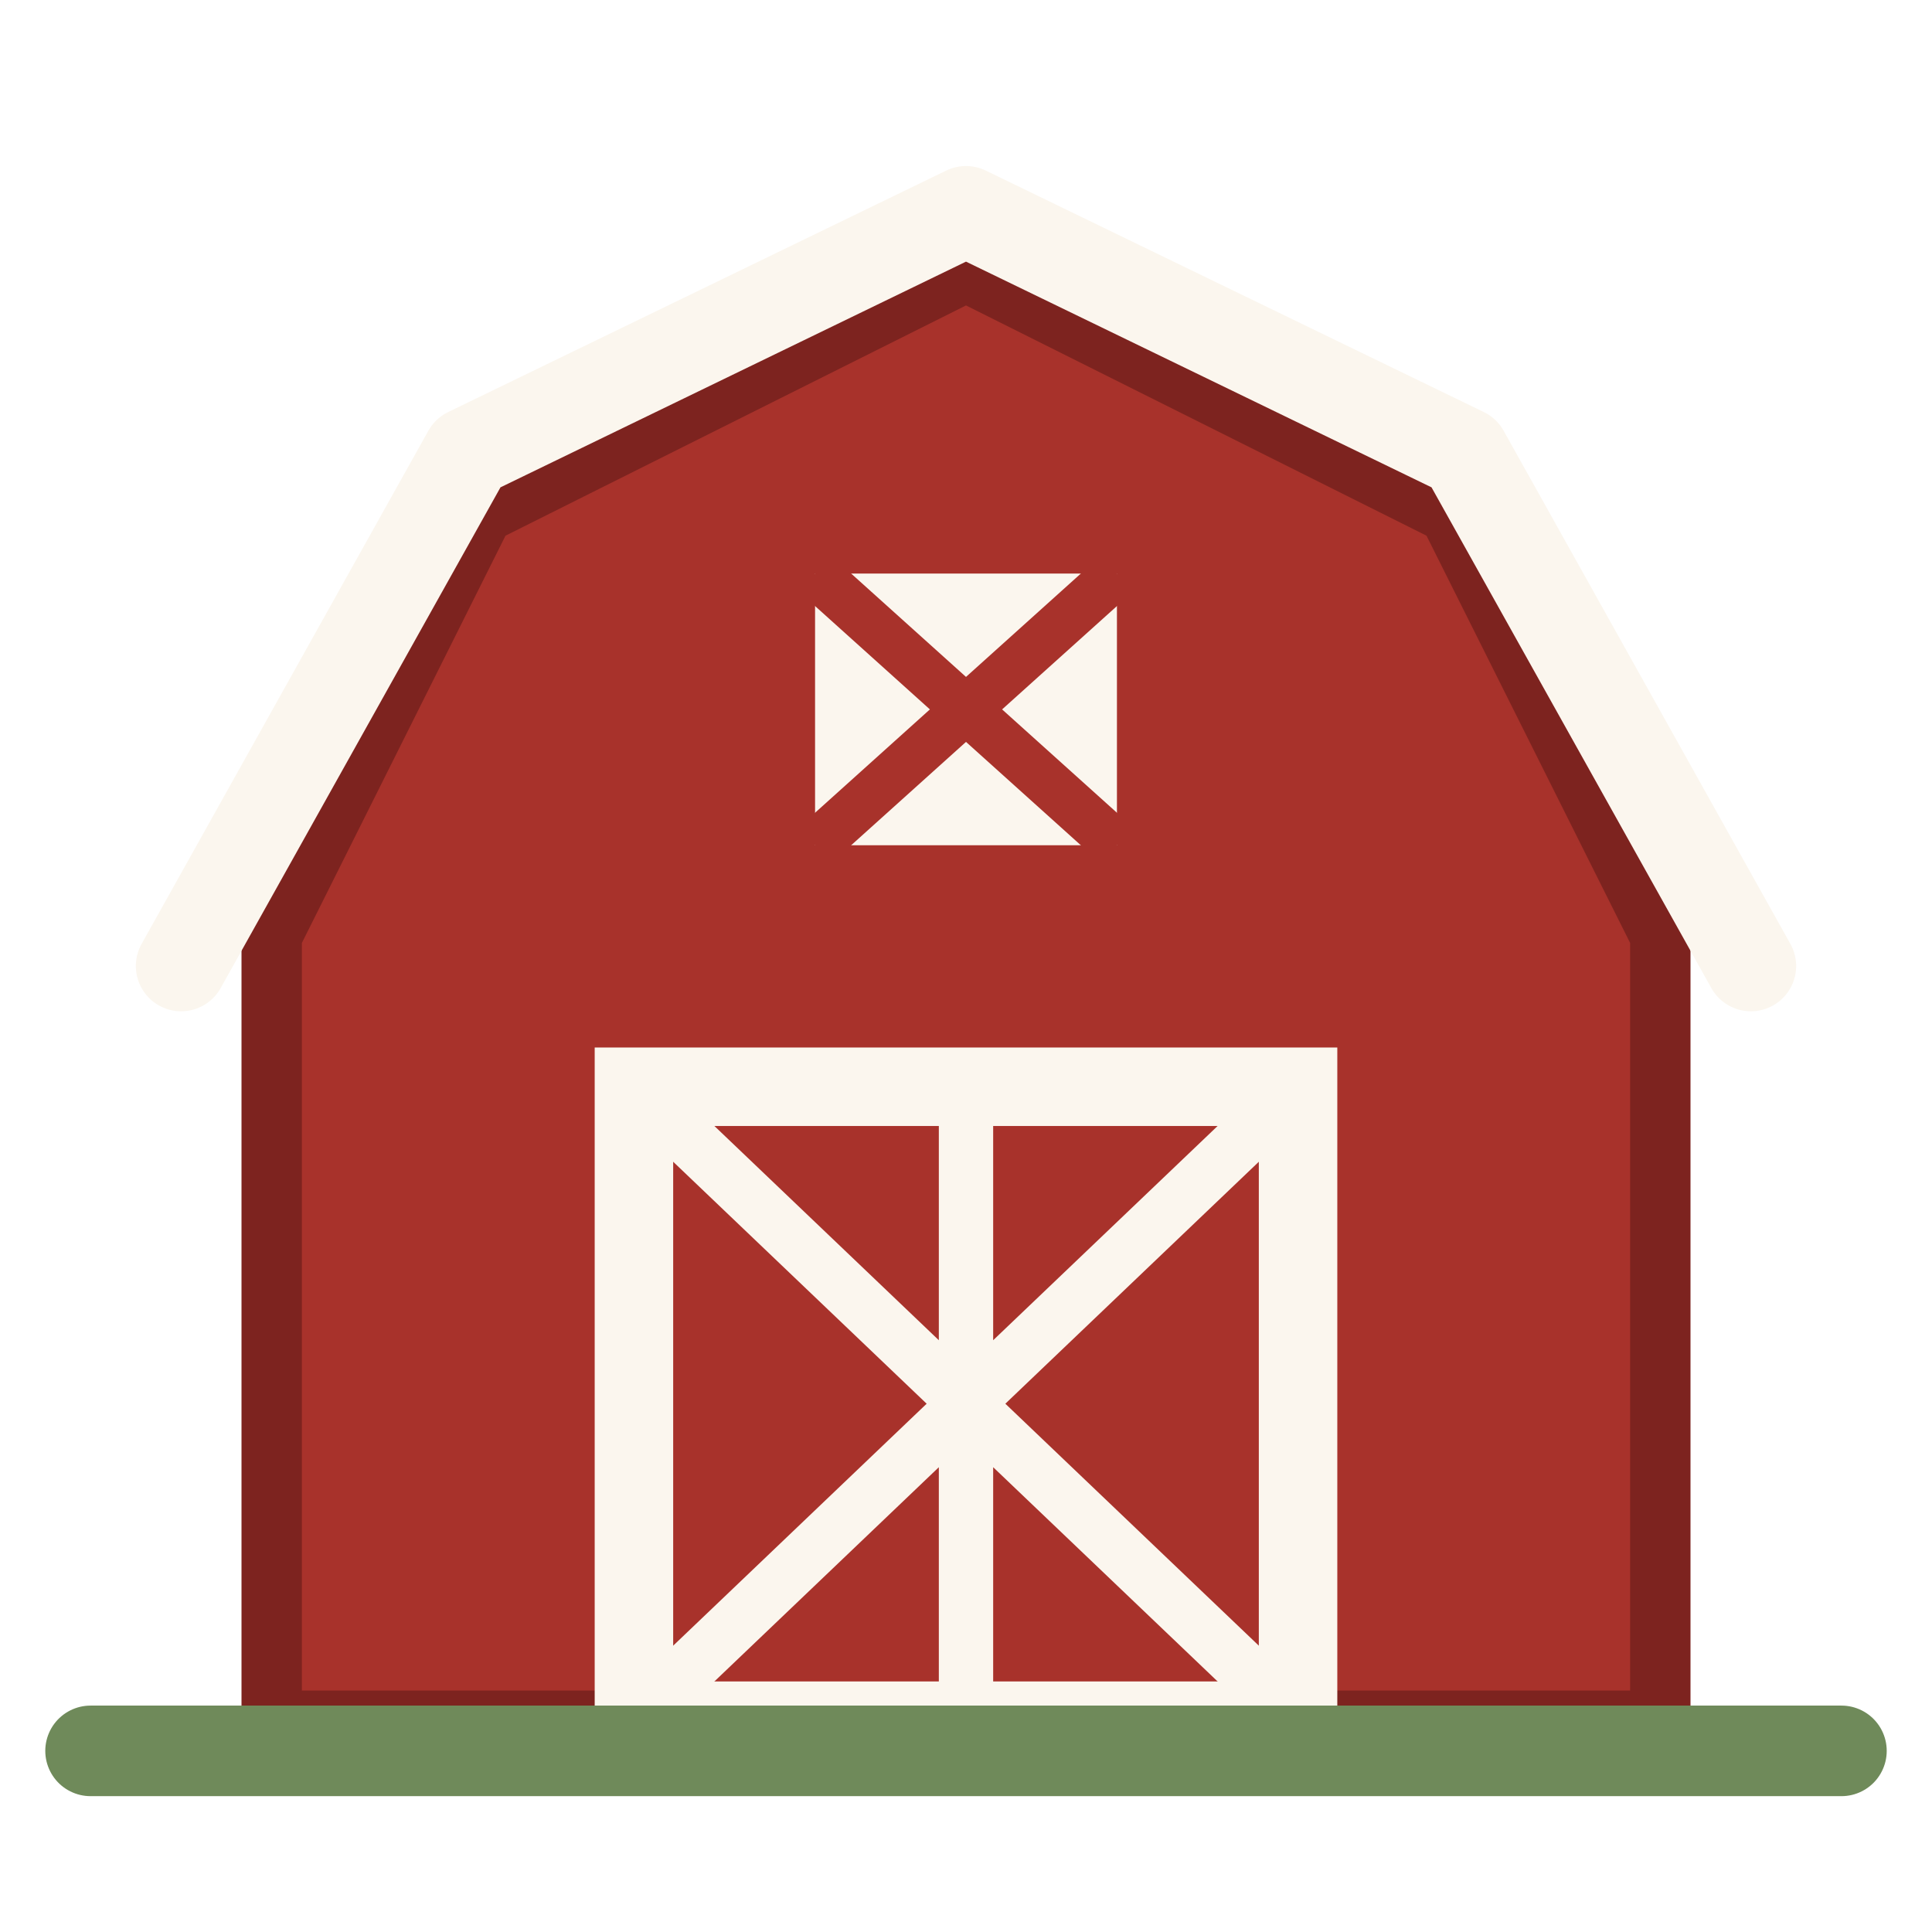
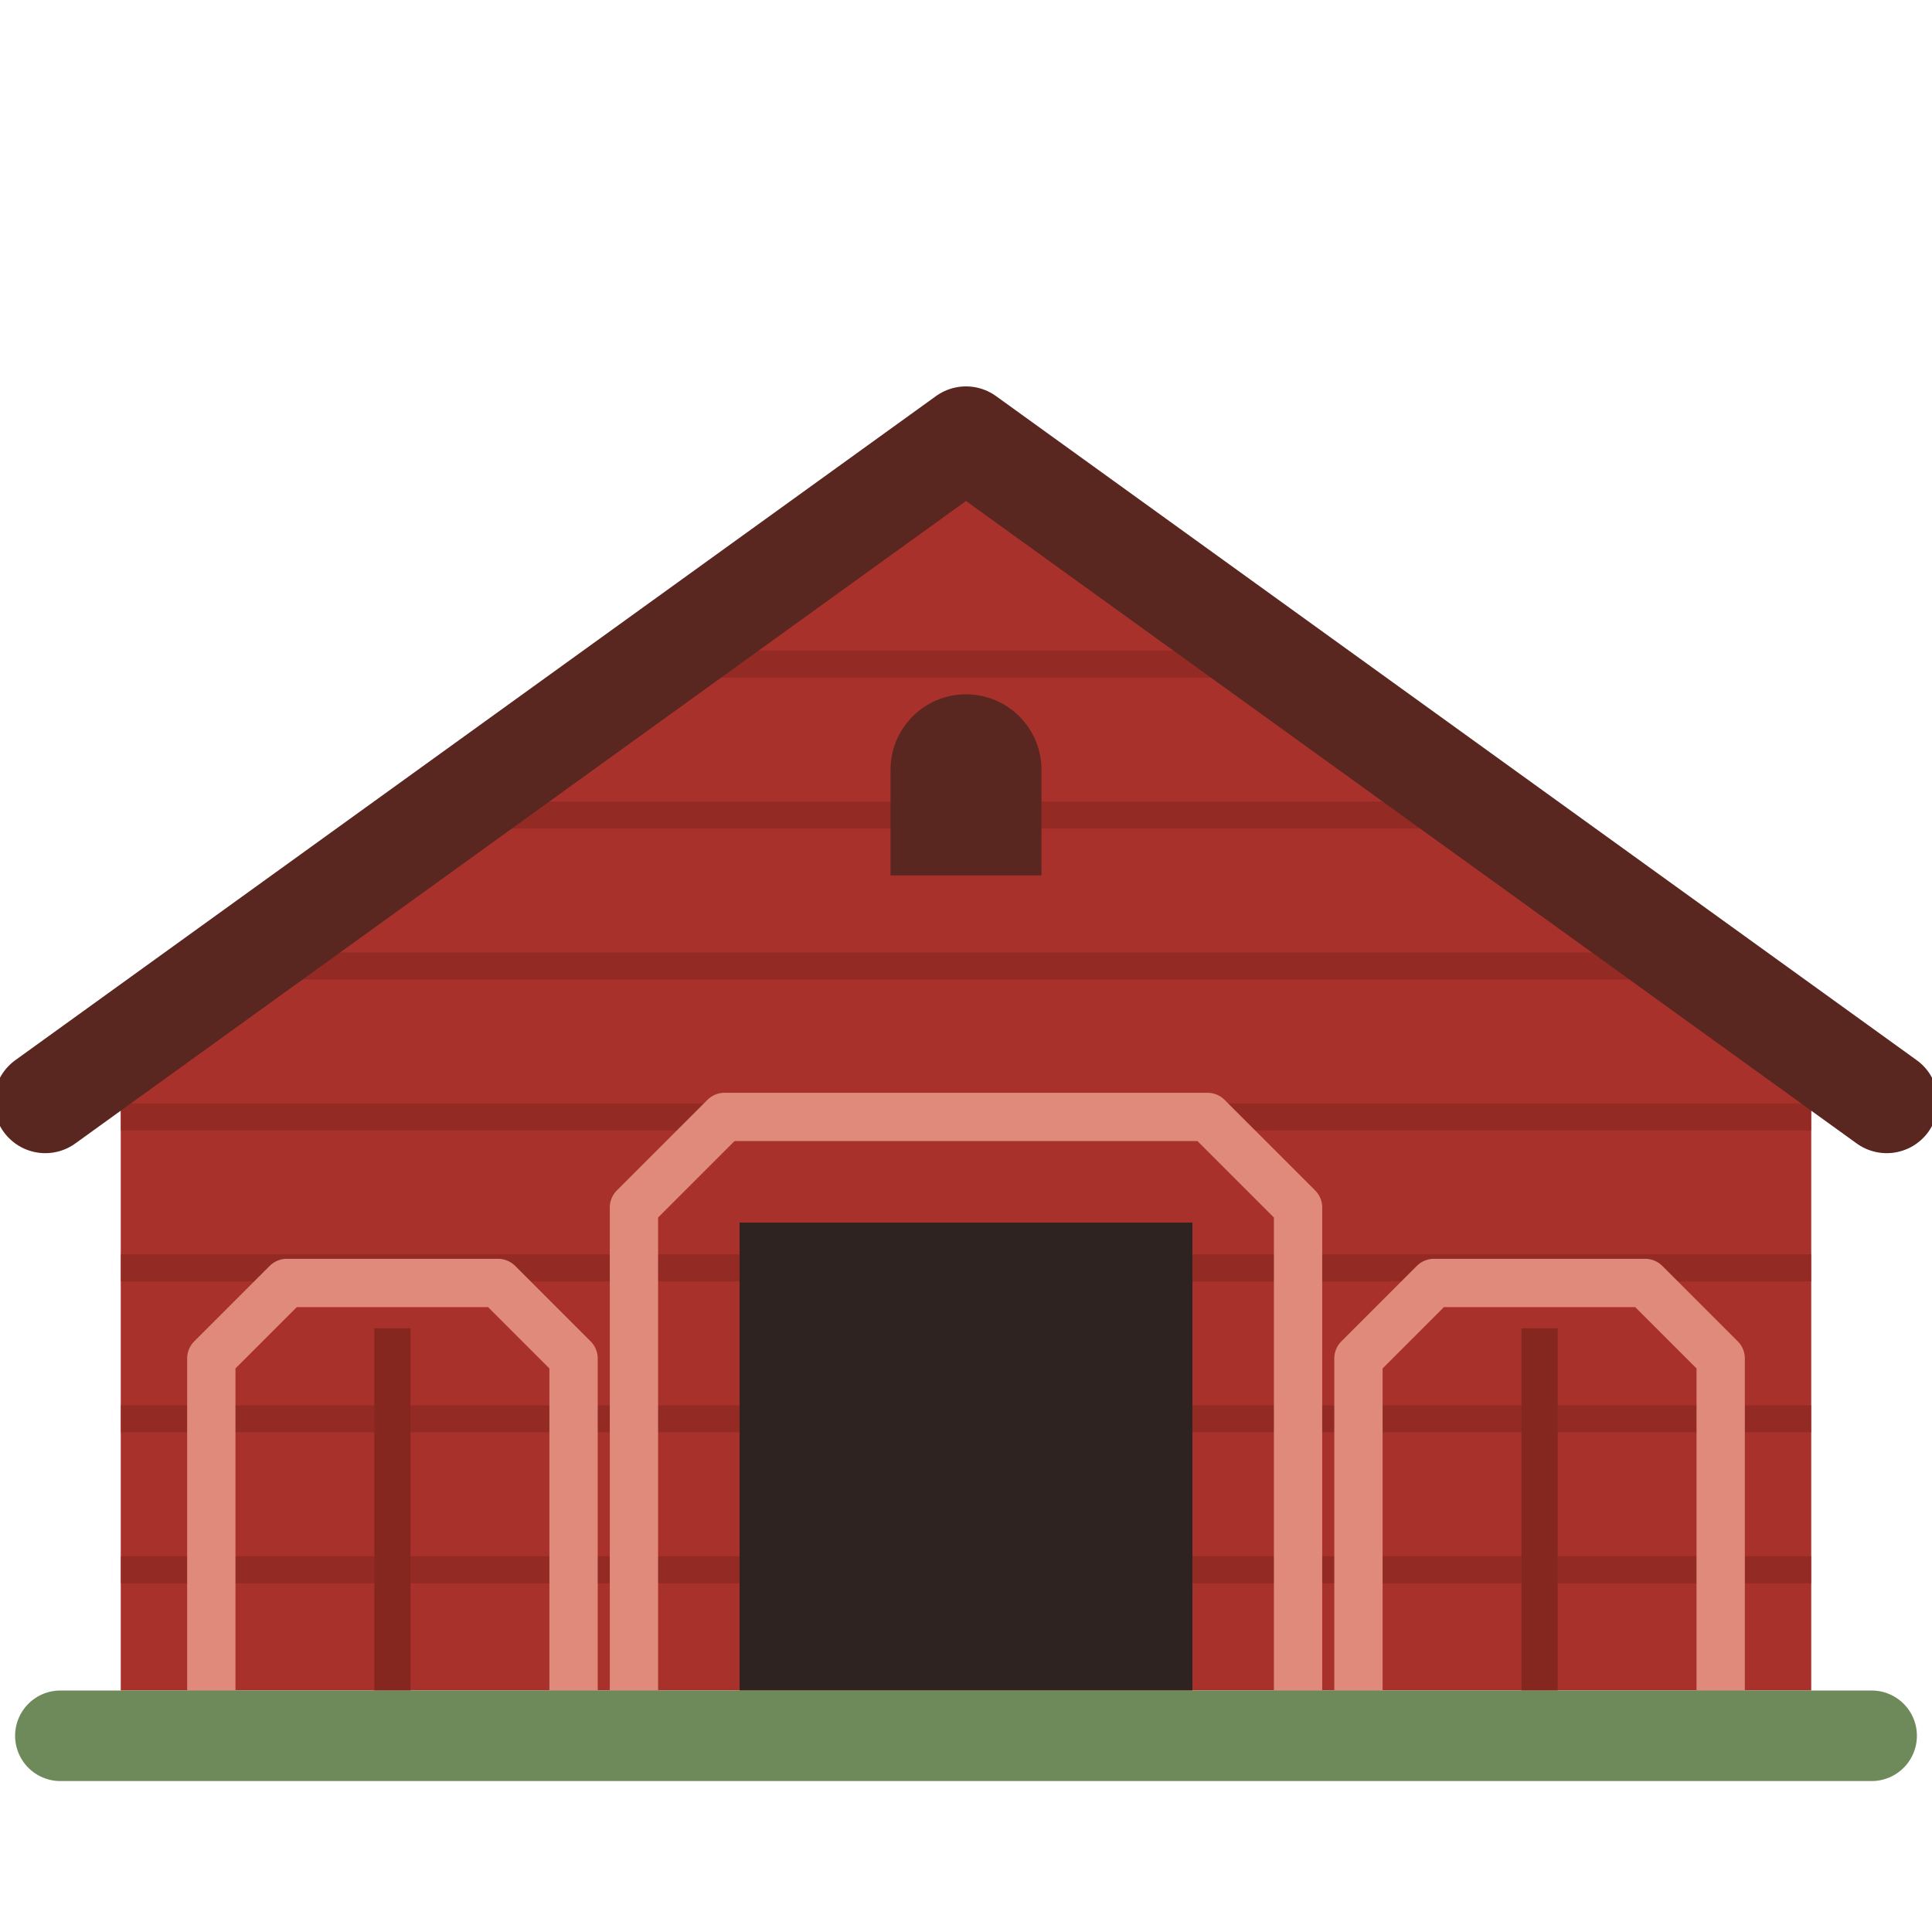
<svg xmlns="http://www.w3.org/2000/svg" viewBox="0 0 64 64">
-   <path d="M9 57V31l7-14 16-8 16 8 7 14v26Z" fill="#a8322b" stroke="#7d231f" stroke-width="2" stroke-linejoin="round" />
-   <path d="M6 32 15.5 15 32 7l16.5 8L58 32" fill="none" stroke="#fbf6ee" stroke-width="3" stroke-linecap="round" stroke-linejoin="round" />
-   <rect x="27" y="19" width="10" height="9" fill="#fbf6ee" />
-   <path d="M27 19l10 9M37 19l-10 9" stroke="#a8322b" stroke-width="1.6" />
-   <rect x="21" y="36" width="22" height="21" fill="none" stroke="#fbf6ee" stroke-width="2.6" />
-   <path d="M32 36v21M21 36l11 10.5L43 36M21 57l11-10.5L43 57" fill="none" stroke="#fbf6ee" stroke-width="1.8" />
-   <path d="M3 58h58" stroke="#6f8a5a" stroke-width="3" stroke-linecap="round" />
+   <defs>
+     <clipPath id="wall">
+       <path d="M4 35 32 15l28 20v21H4Z" />
+     </clipPath>
+   </defs>
+   <path d="M4 35 32 15l28 20v21H4Z" fill="#a8322b" />
+   <g clip-path="url(#wall)" stroke="#86271f" stroke-width="0.9" opacity="0.6">
+     <path d="M0 22h64M0 27h64M0 32h64M0 37h64M0 42h64M0 47h64M0 52h64" />
+   </g>
+   <g fill="none" stroke="#e08a7c" stroke-width="1.6" stroke-linejoin="round">
+     <path d="M21 56V40l3-3h16l3 3v16" />
+     <path d="M7 56V45l2.5-2.5h7L19 45v11" />
+     <path d="M45 56V45l2.5-2.5h7L57 45v11" />
+   </g>
+   <path d="M13 44v12M51 44v12" stroke="#86271f" stroke-width="1.2" />
+   <path d="M24.5 40.5h15V56h-15Z" fill="#2e2320" />
+   <path d="M29.5 29v-3.5a2.5 2.5 0 0 1 5 0V29Z" fill="#5a2620" />
+   <path d="M1.5 36.5 32 14.5l30.5 22" fill="none" stroke="#5a2620" stroke-width="3.4" stroke-linecap="round" stroke-linejoin="round" />
+   <path d="M2 57.5h60" stroke="#6f8a5a" stroke-width="3" stroke-linecap="round" />
</svg>
